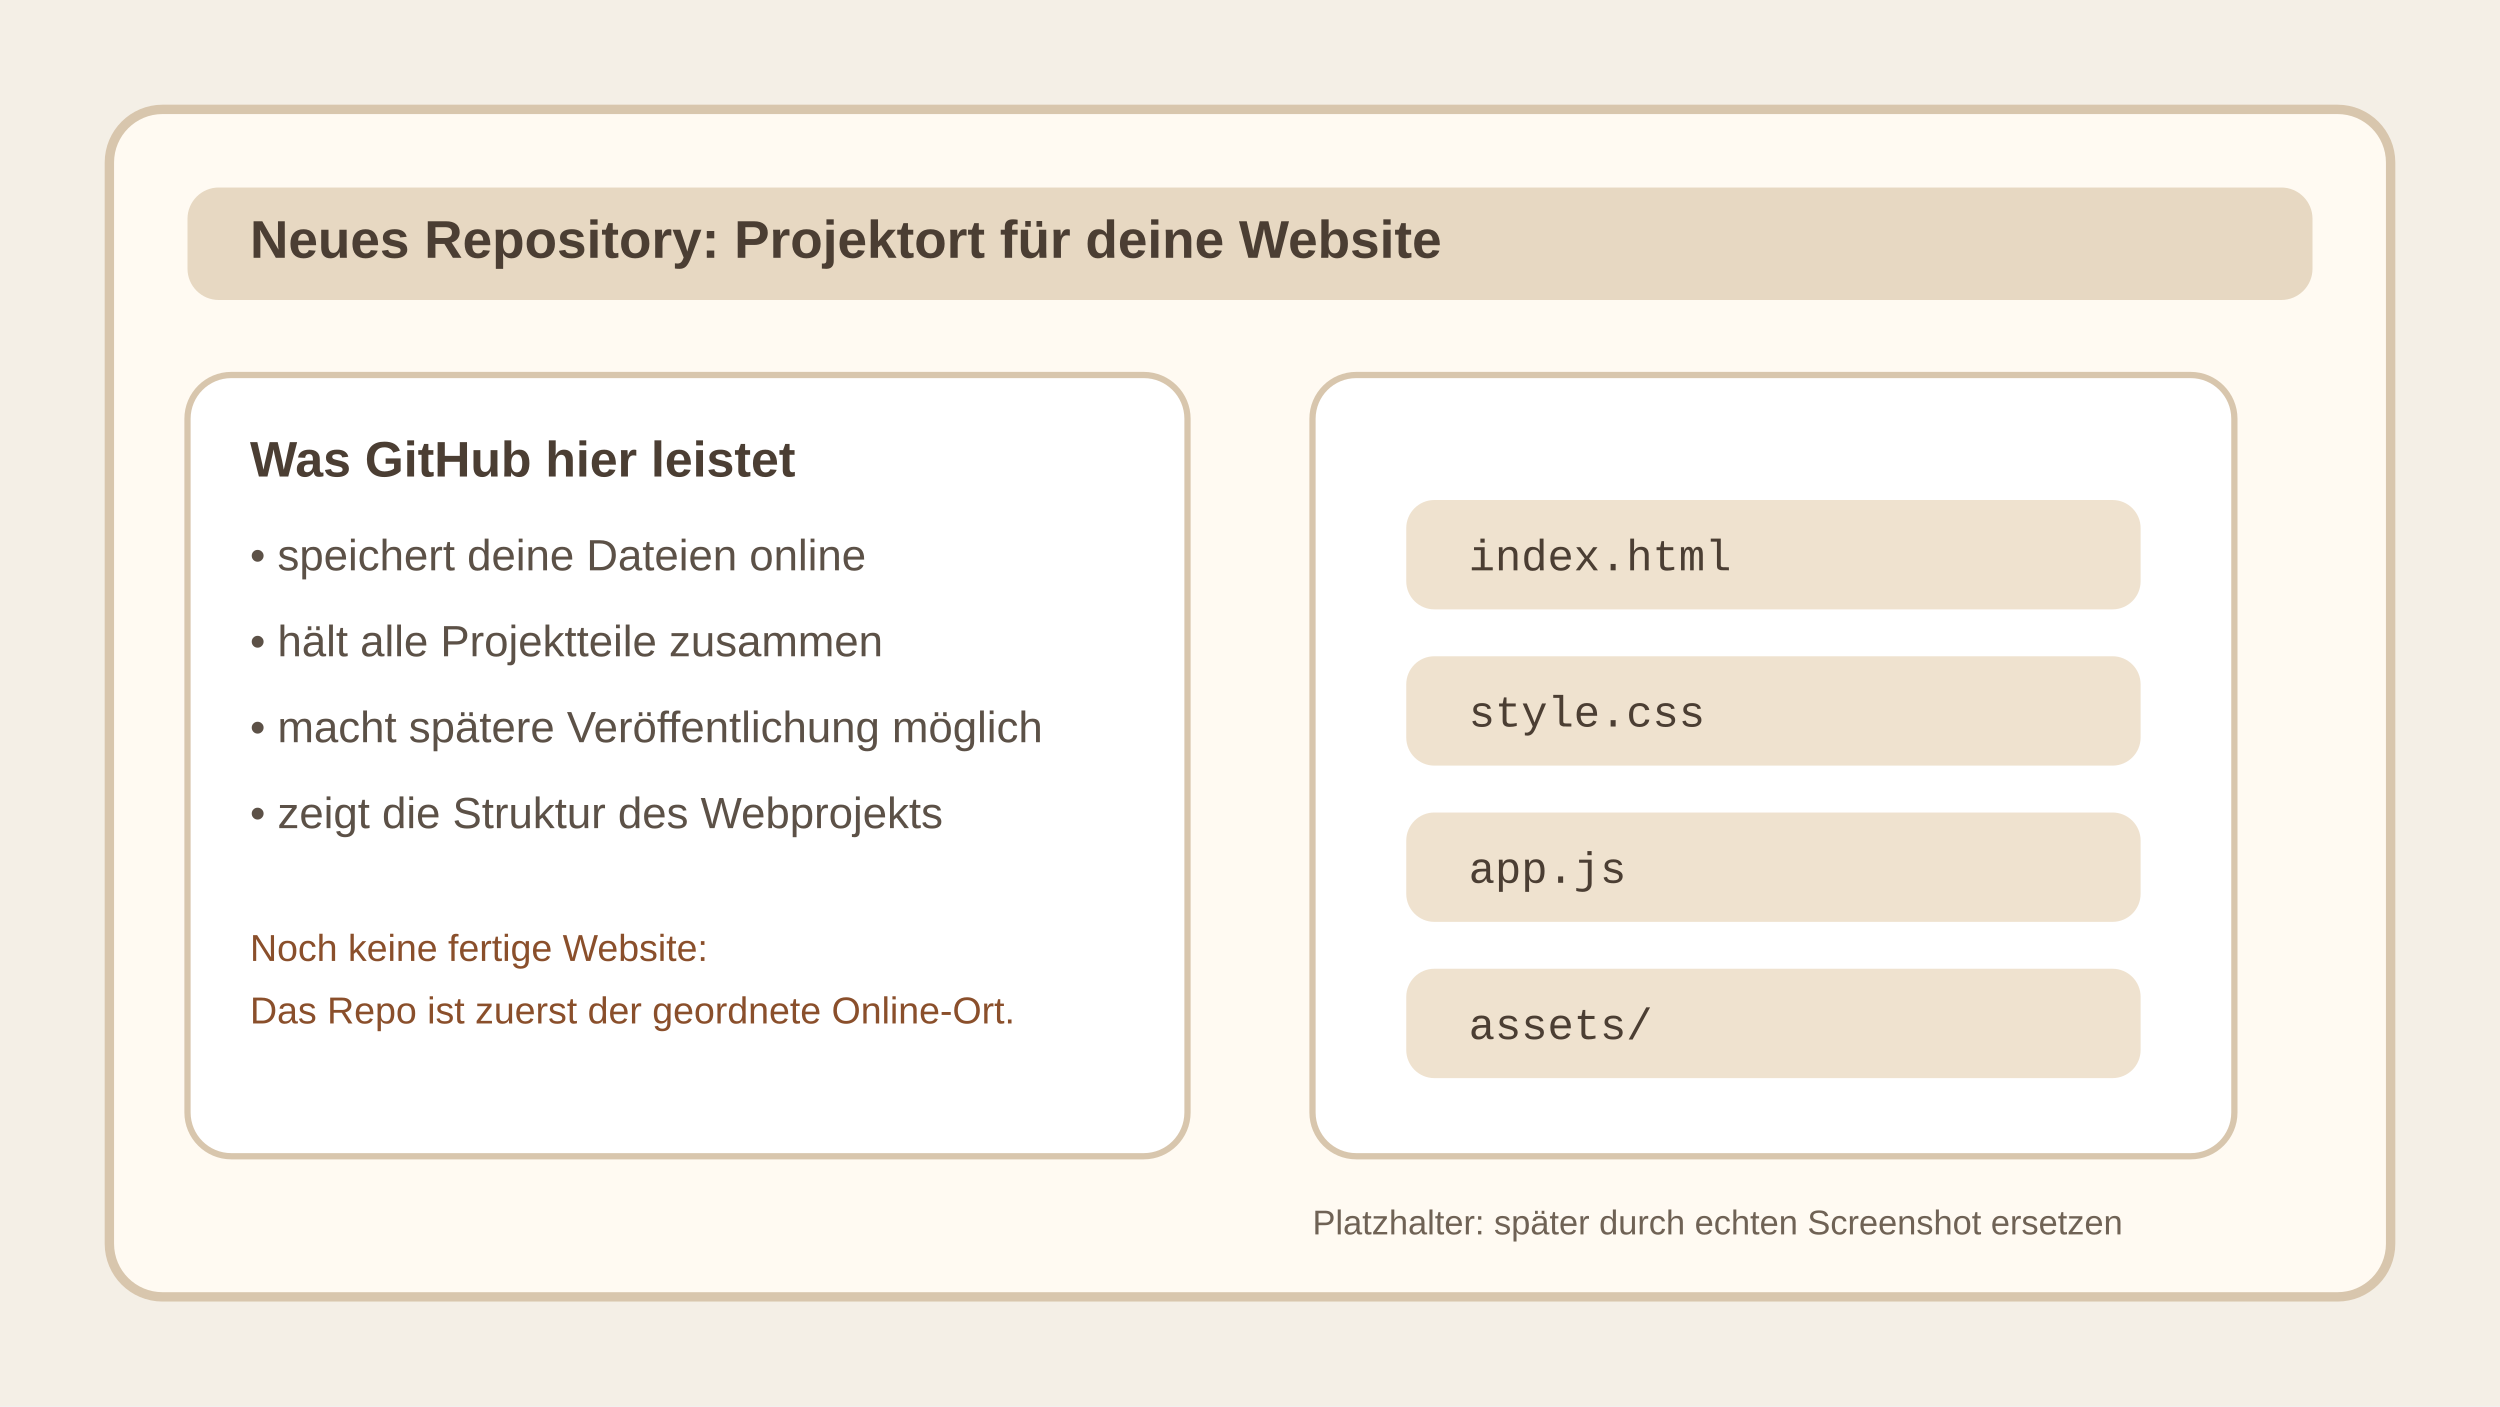
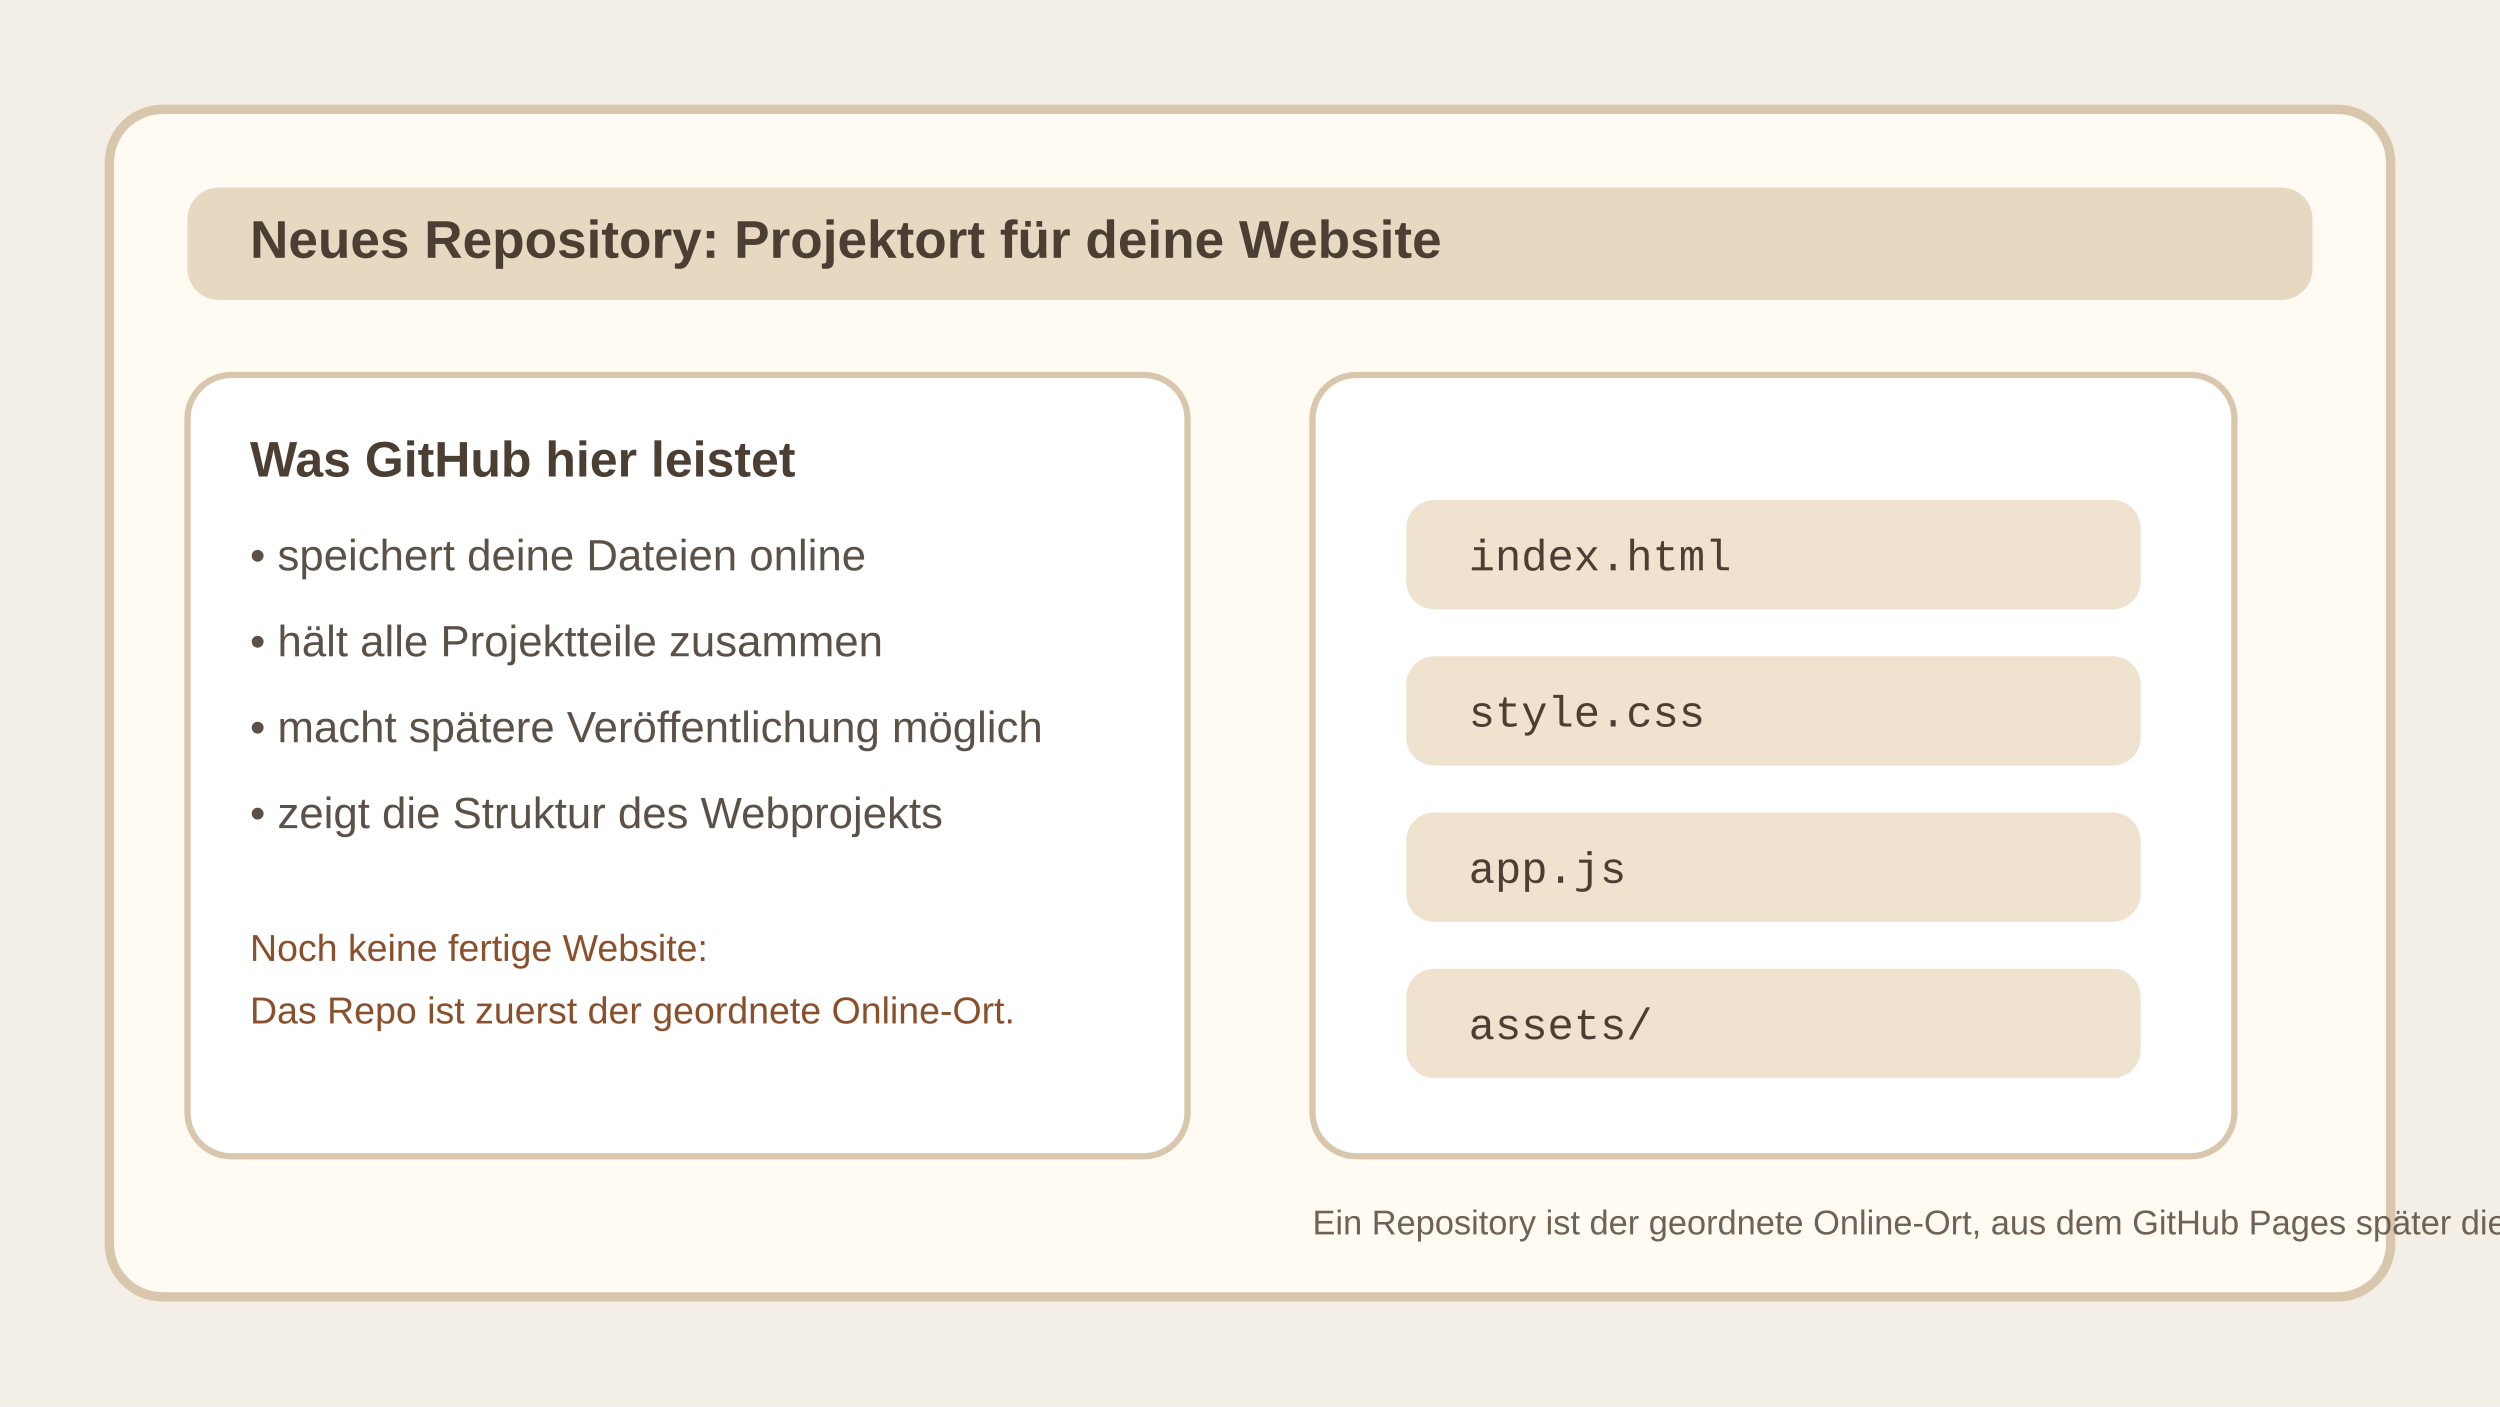
<svg xmlns="http://www.w3.org/2000/svg" width="1600" height="900" viewBox="0 0 1600 900" role="img" aria-labelledby="title desc">
  <rect width="1600" height="900" fill="#f4efe6" />
  <rect x="70" y="70" width="1460" height="760" rx="34" fill="#fffaf2" stroke="#d8c6ad" stroke-width="6" />
  <rect x="120" y="120" width="1360" height="72" rx="20" fill="#e7d8c2" />
  <text x="160" y="165" font-family="Arial, sans-serif" font-size="34" font-weight="700" fill="#4b3e33">Neues Repository: Projektort für deine Website</text>
  <rect x="120" y="240" width="640" height="500" rx="28" fill="#ffffff" stroke="#d8c6ad" stroke-width="4" />
  <text x="160" y="305" font-family="Arial, sans-serif" font-size="32" font-weight="700" fill="#4b3e33">Was GitHub hier leistet</text>
  <text x="160" y="365" font-family="Arial, sans-serif" font-size="28" fill="#5c5147">• speichert deine Dateien online</text>
  <text x="160" y="420" font-family="Arial, sans-serif" font-size="28" fill="#5c5147">• hält alle Projektteile zusammen</text>
  <text x="160" y="475" font-family="Arial, sans-serif" font-size="28" fill="#5c5147">• macht spätere Veröffentlichung möglich</text>
  <text x="160" y="530" font-family="Arial, sans-serif" font-size="28" fill="#5c5147">• zeigt die Struktur des Webprojekts</text>
  <text x="160" y="615" font-family="Arial, sans-serif" font-size="24" fill="#8a4f2b">Noch keine fertige Website:</text>
  <text x="160" y="655" font-family="Arial, sans-serif" font-size="24" fill="#8a4f2b">Das Repo ist zuerst der geordnete Online-Ort.</text>
  <rect x="840" y="240" width="590" height="500" rx="28" fill="#fff" stroke="#d8c6ad" stroke-width="4" />
  <rect x="900" y="320" width="470" height="70" rx="18" fill="#efe2cf" />
  <rect x="900" y="420" width="470" height="70" rx="18" fill="#efe2cf" />
  <rect x="900" y="520" width="470" height="70" rx="18" fill="#efe2cf" />
  <rect x="900" y="620" width="470" height="70" rx="18" fill="#efe2cf" />
  <text x="940" y="365" font-family="Courier New, monospace" font-size="28" fill="#4b3e33">index.html</text>
  <text x="940" y="465" font-family="Courier New, monospace" font-size="28" fill="#4b3e33">style.css</text>
  <text x="940" y="565" font-family="Courier New, monospace" font-size="28" fill="#4b3e33">app.js</text>
  <text x="940" y="665" font-family="Courier New, monospace" font-size="28" fill="#4b3e33">assets/</text>
-   <text x="840" y="790" font-family="Arial, sans-serif" font-size="22" fill="#6f6255">Platzhalter: später durch echten Screenshot ersetzen</text>
+   <text x="840" y="790" font-family="Arial, sans-serif" font-size="22" fill="#6f6255">Ein Repository ist der geordnete Online-Ort, aus dem GitHub Pages später die Website baut.</text>
</svg>
